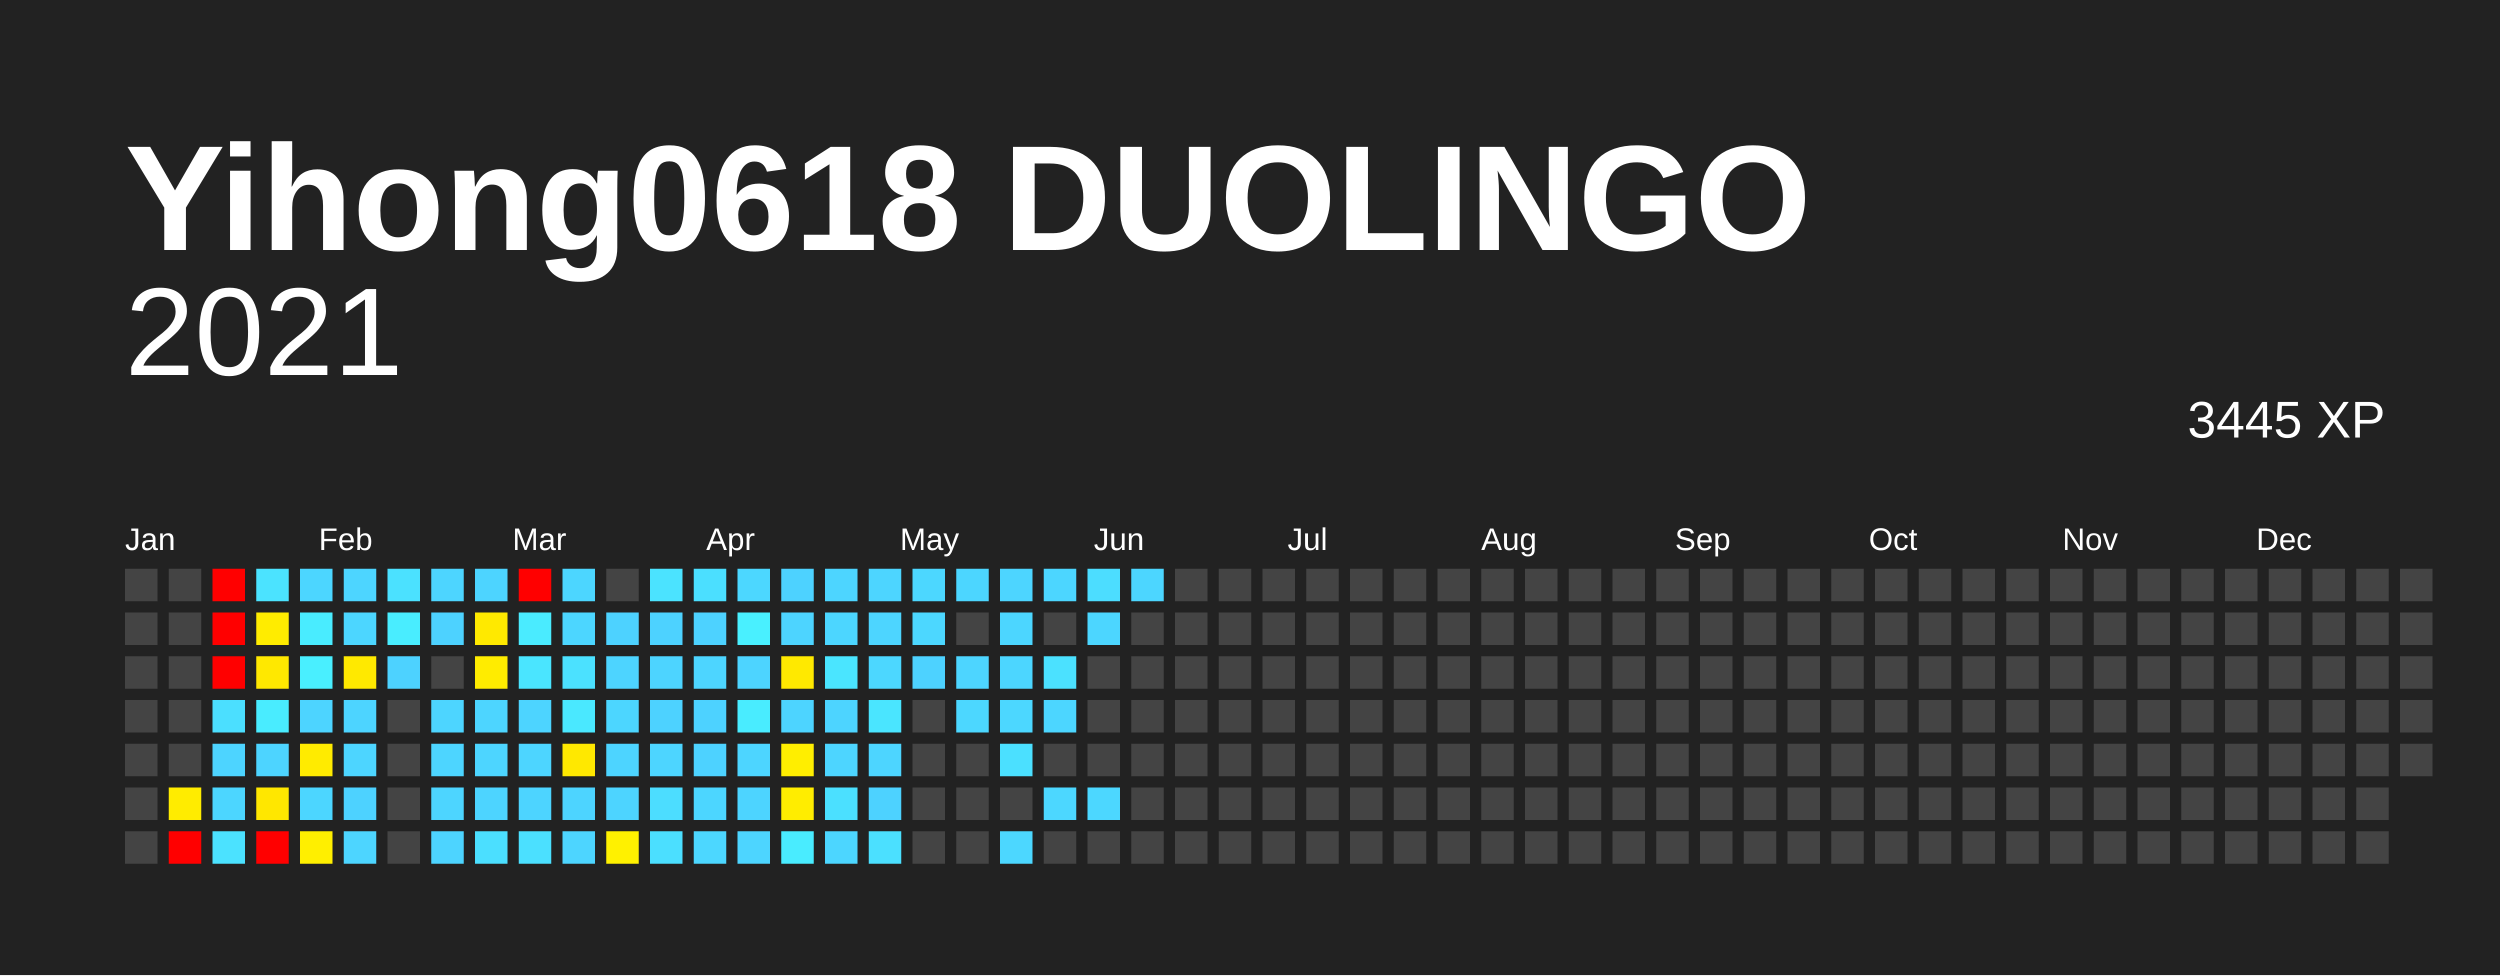
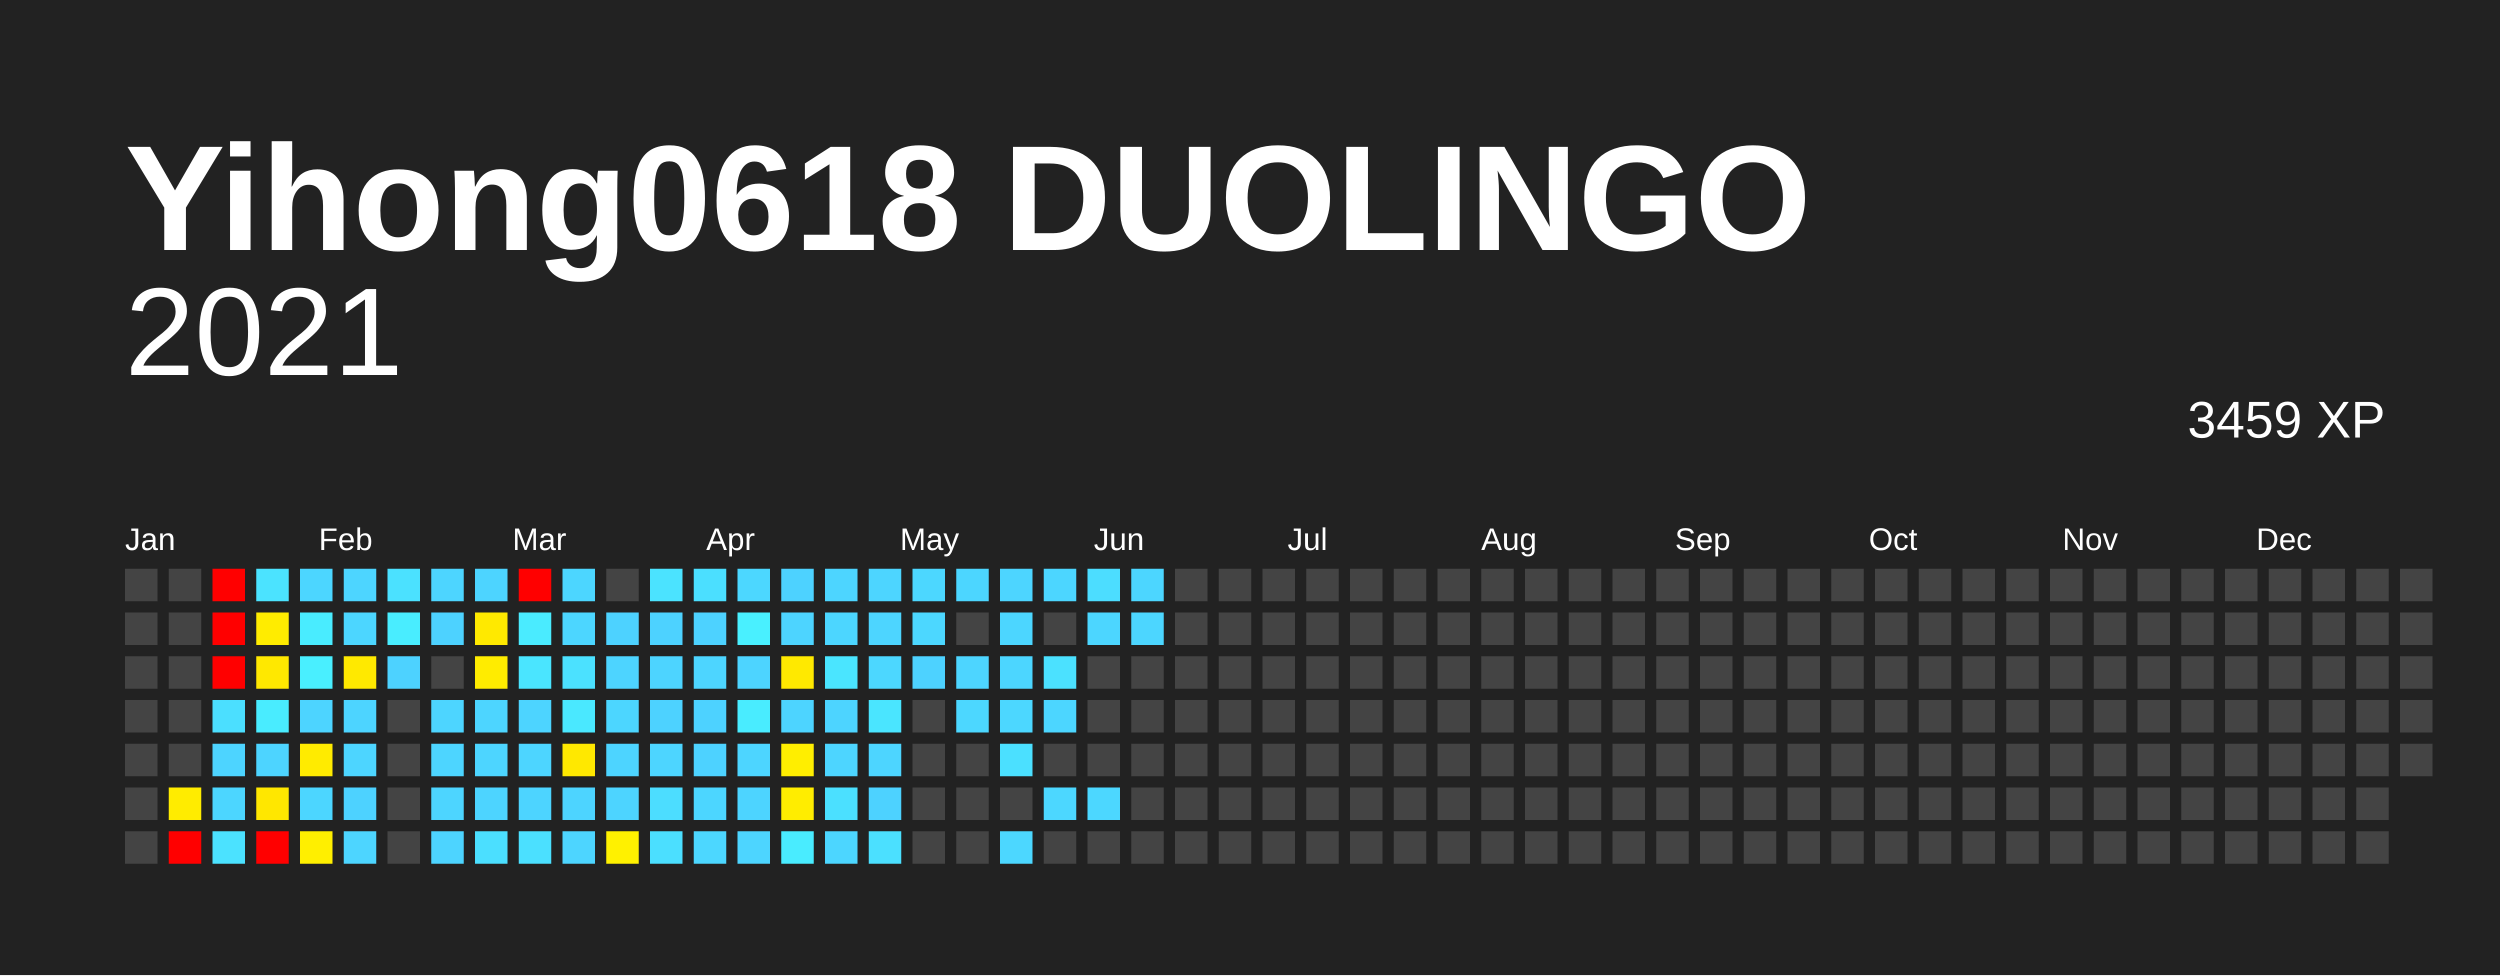
<svg xmlns="http://www.w3.org/2000/svg" baseProfile="full" height="78mm" version="1.1" viewBox="0,0,200,78" width="200mm">
  <defs />
  <rect fill="#222222" height="78" width="200" x="0" y="0" />
  <text fill="#FFFFFF" style="font-size:12px; font-family:Arial; font-weight:bold;" x="10" y="20">Yihong0618 DUOLINGO</text>
  <text alignment-baseline="hanging" fill="#FFFFFF" style="font-size:10.0px; font-family:Arial;" x="10" y="30">2021</text>
-   <text alignment-baseline="hanging" fill="#FFFFFF" style="font-size:4.125px; font-family:Arial;" x="175" y="35">3445 XP</text>
+   <text alignment-baseline="hanging" fill="#FFFFFF" style="font-size:4.125px; font-family:Arial;" x="175" y="35">3459 XP</text>
  <text fill="#FFFFFF" style="font-size:2.5px; font-family:Arial" x="10.0" y="44">Jan</text>
  <text fill="#FFFFFF" style="font-size:2.5px; font-family:Arial" x="25.5" y="44">Feb</text>
  <text fill="#FFFFFF" style="font-size:2.5px; font-family:Arial" x="41.0" y="44">Mar</text>
  <text fill="#FFFFFF" style="font-size:2.5px; font-family:Arial" x="56.5" y="44">Apr</text>
  <text fill="#FFFFFF" style="font-size:2.5px; font-family:Arial" x="72.0" y="44">May</text>
  <text fill="#FFFFFF" style="font-size:2.5px; font-family:Arial" x="87.5" y="44">Jun</text>
  <text fill="#FFFFFF" style="font-size:2.5px; font-family:Arial" x="103.0" y="44">Jul</text>
  <text fill="#FFFFFF" style="font-size:2.5px; font-family:Arial" x="118.5" y="44">Aug</text>
  <text fill="#FFFFFF" style="font-size:2.5px; font-family:Arial" x="134.0" y="44">Sep</text>
  <text fill="#FFFFFF" style="font-size:2.5px; font-family:Arial" x="149.5" y="44">Oct</text>
  <text fill="#FFFFFF" style="font-size:2.5px; font-family:Arial" x="165.0" y="44">Nov</text>
  <text fill="#FFFFFF" style="font-size:2.5px; font-family:Arial" x="180.5" y="44">Dec</text>
  <rect fill="#444444" height="2.6" width="2.6" x="10.0" y="45.5" />
  <rect fill="#444444" height="2.6" width="2.6" x="10.0" y="49.0" />
  <rect fill="#444444" height="2.6" width="2.6" x="10.0" y="52.5" />
  <rect fill="#444444" height="2.6" width="2.6" x="10.0" y="56.0" />
  <rect fill="#444444" height="2.6" width="2.6" x="10.0" y="59.5" />
  <rect fill="#444444" height="2.6" width="2.6" x="10.0" y="63.0" />
  <rect fill="#444444" height="2.6" width="2.6" x="10.0" y="66.5" />
  <rect fill="#444444" height="2.6" width="2.6" x="13.5" y="45.5" />
  <rect fill="#444444" height="2.6" width="2.6" x="13.5" y="49.0" />
  <rect fill="#444444" height="2.6" width="2.6" x="13.5" y="52.5" />
  <rect fill="#444444" height="2.6" width="2.6" x="13.5" y="56.0" />
  <rect fill="#444444" height="2.6" width="2.6" x="13.5" y="59.5" />
  <rect fill="#ffec00" height="2.6" width="2.6" x="13.5" y="63.0" />
  <rect fill="red" height="2.6" width="2.6" x="13.5" y="66.5" />
  <rect fill="red" height="2.6" width="2.6" x="17.0" y="45.5" />
  <rect fill="red" height="2.6" width="2.6" x="17.0" y="49.0" />
  <rect fill="red" height="2.6" width="2.6" x="17.0" y="52.5" />
  <rect fill="#4bdfff" height="2.6" width="2.6" x="17.0" y="56.0" />
  <rect fill="#4dd4ff" height="2.6" width="2.6" x="17.0" y="59.5" />
  <rect fill="#4cd6ff" height="2.6" width="2.6" x="17.0" y="63.0" />
  <rect fill="#4be2ff" height="2.6" width="2.6" x="17.0" y="66.5" />
  <rect fill="#4be3ff" height="2.6" width="2.6" x="20.5" y="45.5" />
  <rect fill="#ffec00" height="2.6" width="2.6" x="20.5" y="49.0" />
  <rect fill="#ffe800" height="2.6" width="2.6" x="20.5" y="52.5" />
  <rect fill="#49ecff" height="2.6" width="2.6" x="20.5" y="56.0" />
  <rect fill="#4dd4ff" height="2.6" width="2.6" x="20.5" y="59.5" />
  <rect fill="#ffe700" height="2.6" width="2.6" x="20.5" y="63.0" />
  <rect fill="red" height="2.6" width="2.6" x="20.5" y="66.5" />
  <rect fill="#4cd6ff" height="2.6" width="2.6" x="24.0" y="45.5" />
  <rect fill="#49ecff" height="2.6" width="2.6" x="24.0" y="49.0" />
  <rect fill="#49efff" height="2.6" width="2.6" x="24.0" y="52.5" />
  <rect fill="#4dd4ff" height="2.6" width="2.6" x="24.0" y="56.0" />
  <rect fill="#ffeb00" height="2.6" width="2.6" x="24.0" y="59.5" />
  <rect fill="#4cd6ff" height="2.6" width="2.6" x="24.0" y="63.0" />
  <rect fill="#ffef00" height="2.6" width="2.6" x="24.0" y="66.5" />
  <rect fill="#4dd5ff" height="2.6" width="2.6" x="27.5" y="45.5" />
  <rect fill="#4cd6ff" height="2.6" width="2.6" x="27.5" y="49.0" />
  <rect fill="#ffe900" height="2.6" width="2.6" x="27.5" y="52.5" />
  <rect fill="#4dd4ff" height="2.6" width="2.6" x="27.5" y="56.0" />
  <rect fill="#4dd5ff" height="2.6" width="2.6" x="27.5" y="59.5" />
  <rect fill="#4dd2ff" height="2.6" width="2.6" x="27.5" y="63.0" />
  <rect fill="#4dd5ff" height="2.6" width="2.6" x="27.5" y="66.5" />
  <rect fill="#4be1ff" height="2.6" width="2.6" x="31.0" y="45.5" />
  <rect fill="#49edff" height="2.6" width="2.6" x="31.0" y="49.0" />
  <rect fill="#4dd2ff" height="2.6" width="2.6" x="31.0" y="52.5" />
  <rect fill="#444444" height="2.6" width="2.6" x="31.0" y="56.0" />
  <rect fill="#444444" height="2.6" width="2.6" x="31.0" y="59.5" />
  <rect fill="#444444" height="2.6" width="2.6" x="31.0" y="63.0" />
  <rect fill="#444444" height="2.6" width="2.6" x="31.0" y="66.5" />
  <rect fill="#4dd5ff" height="2.6" width="2.6" x="34.5" y="45.5" />
  <rect fill="#4dd2ff" height="2.6" width="2.6" x="34.5" y="49.0" />
  <rect fill="#444444" height="2.6" width="2.6" x="34.5" y="52.5" />
  <rect fill="#4dd5ff" height="2.6" width="2.6" x="34.5" y="56.0" />
  <rect fill="#4dd5ff" height="2.6" width="2.6" x="34.5" y="59.5" />
  <rect fill="#4dd5ff" height="2.6" width="2.6" x="34.5" y="63.0" />
  <rect fill="#4dd4ff" height="2.6" width="2.6" x="34.5" y="66.5" />
  <rect fill="#4dd4ff" height="2.6" width="2.6" x="38.0" y="45.5" />
  <rect fill="#ffe900" height="2.6" width="2.6" x="38.0" y="49.0" />
  <rect fill="#ffec00" height="2.6" width="2.6" x="38.0" y="52.5" />
  <rect fill="#4dd5ff" height="2.6" width="2.6" x="38.0" y="56.0" />
  <rect fill="#4dd5ff" height="2.6" width="2.6" x="38.0" y="59.5" />
  <rect fill="#4dd4ff" height="2.6" width="2.6" x="38.0" y="63.0" />
  <rect fill="#4bdfff" height="2.6" width="2.6" x="38.0" y="66.5" />
  <rect fill="red" height="2.6" width="2.6" x="41.5" y="45.5" />
  <rect fill="#4aebff" height="2.6" width="2.6" x="41.5" y="49.0" />
  <rect fill="#4ae5ff" height="2.6" width="2.6" x="41.5" y="52.5" />
  <rect fill="#4dd4ff" height="2.6" width="2.6" x="41.5" y="56.0" />
  <rect fill="#4dd5ff" height="2.6" width="2.6" x="41.5" y="59.5" />
  <rect fill="#4dd4ff" height="2.6" width="2.6" x="41.5" y="63.0" />
  <rect fill="#4be0ff" height="2.6" width="2.6" x="41.5" y="66.5" />
  <rect fill="#4cd6ff" height="2.6" width="2.6" x="45.0" y="45.5" />
  <rect fill="#4cd6ff" height="2.6" width="2.6" x="45.0" y="49.0" />
  <rect fill="#4be1ff" height="2.6" width="2.6" x="45.0" y="52.5" />
  <rect fill="#4ae8ff" height="2.6" width="2.6" x="45.0" y="56.0" />
  <rect fill="#ffe800" height="2.6" width="2.6" x="45.0" y="59.5" />
  <rect fill="#4dd4ff" height="2.6" width="2.6" x="45.0" y="63.0" />
  <rect fill="#4dd5ff" height="2.6" width="2.6" x="45.0" y="66.5" />
  <rect fill="#444444" height="2.6" width="2.6" x="48.5" y="45.5" />
  <rect fill="#4dd2ff" height="2.6" width="2.6" x="48.5" y="49.0" />
  <rect fill="#4dd4ff" height="2.6" width="2.6" x="48.5" y="52.5" />
  <rect fill="#4cd6ff" height="2.6" width="2.6" x="48.5" y="56.0" />
  <rect fill="#4dd4ff" height="2.6" width="2.6" x="48.5" y="59.5" />
  <rect fill="#4dd4ff" height="2.6" width="2.6" x="48.5" y="63.0" />
  <rect fill="#fff100" height="2.6" width="2.6" x="48.5" y="66.5" />
  <rect fill="#4be3ff" height="2.6" width="2.6" x="52.0" y="45.5" />
  <rect fill="#4dd2ff" height="2.6" width="2.6" x="52.0" y="49.0" />
  <rect fill="#4dd4ff" height="2.6" width="2.6" x="52.0" y="52.5" />
  <rect fill="#4dd2ff" height="2.6" width="2.6" x="52.0" y="56.0" />
  <rect fill="#4dd5ff" height="2.6" width="2.6" x="52.0" y="59.5" />
  <rect fill="#4cddff" height="2.6" width="2.6" x="52.0" y="63.0" />
  <rect fill="#4bdfff" height="2.6" width="2.6" x="52.0" y="66.5" />
  <rect fill="#4bdfff" height="2.6" width="2.6" x="55.5" y="45.5" />
  <rect fill="#4dd2ff" height="2.6" width="2.6" x="55.5" y="49.0" />
  <rect fill="#4dd5ff" height="2.6" width="2.6" x="55.5" y="52.5" />
  <rect fill="#4dd2ff" height="2.6" width="2.6" x="55.5" y="56.0" />
  <rect fill="#4dd2ff" height="2.6" width="2.6" x="55.5" y="59.5" />
  <rect fill="#4cd6ff" height="2.6" width="2.6" x="55.5" y="63.0" />
  <rect fill="#4cd7ff" height="2.6" width="2.6" x="55.5" y="66.5" />
  <rect fill="#4cd7ff" height="2.6" width="2.6" x="59.0" y="45.5" />
  <rect fill="#49f0ff" height="2.6" width="2.6" x="59.0" y="49.0" />
  <rect fill="#4dd4ff" height="2.6" width="2.6" x="59.0" y="52.5" />
  <rect fill="#49ecff" height="2.6" width="2.6" x="59.0" y="56.0" />
  <rect fill="#4dd5ff" height="2.6" width="2.6" x="59.0" y="59.5" />
  <rect fill="#4dd4ff" height="2.6" width="2.6" x="59.0" y="63.0" />
  <rect fill="#4dd5ff" height="2.6" width="2.6" x="59.0" y="66.5" />
  <rect fill="#4dd2ff" height="2.6" width="2.6" x="62.5" y="45.5" />
  <rect fill="#4dd4ff" height="2.6" width="2.6" x="62.5" y="49.0" />
  <rect fill="#ffe900" height="2.6" width="2.6" x="62.5" y="52.5" />
  <rect fill="#4dd4ff" height="2.6" width="2.6" x="62.5" y="56.0" />
  <rect fill="#ffee00" height="2.6" width="2.6" x="62.5" y="59.5" />
  <rect fill="#ffed00" height="2.6" width="2.6" x="62.5" y="63.0" />
  <rect fill="#49ecff" height="2.6" width="2.6" x="62.5" y="66.5" />
  <rect fill="#4dd5ff" height="2.6" width="2.6" x="66.0" y="45.5" />
  <rect fill="#4cd6ff" height="2.6" width="2.6" x="66.0" y="49.0" />
  <rect fill="#4ae5ff" height="2.6" width="2.6" x="66.0" y="52.5" />
  <rect fill="#4dd4ff" height="2.6" width="2.6" x="66.0" y="56.0" />
  <rect fill="#4dd5ff" height="2.6" width="2.6" x="66.0" y="59.5" />
  <rect fill="#4be0ff" height="2.6" width="2.6" x="66.0" y="63.0" />
  <rect fill="#4cd6ff" height="2.6" width="2.6" x="66.0" y="66.5" />
  <rect fill="#4dd5ff" height="2.6" width="2.6" x="69.5" y="45.5" />
  <rect fill="#4dd5ff" height="2.6" width="2.6" x="69.5" y="49.0" />
  <rect fill="#4cd7ff" height="2.6" width="2.6" x="69.5" y="52.5" />
  <rect fill="#4ae5ff" height="2.6" width="2.6" x="69.5" y="56.0" />
  <rect fill="#4dd5ff" height="2.6" width="2.6" x="69.5" y="59.5" />
  <rect fill="#4dd2ff" height="2.6" width="2.6" x="69.5" y="63.0" />
  <rect fill="#4be0ff" height="2.6" width="2.6" x="69.5" y="66.5" />
  <rect fill="#4cd7ff" height="2.6" width="2.6" x="73.0" y="45.5" />
  <rect fill="#4cd7ff" height="2.6" width="2.6" x="73.0" y="49.0" />
  <rect fill="#4dd2ff" height="2.6" width="2.6" x="73.0" y="52.5" />
  <rect fill="#444444" height="2.6" width="2.6" x="73.0" y="56.0" />
  <rect fill="#444444" height="2.6" width="2.6" x="73.0" y="59.5" />
  <rect fill="#444444" height="2.6" width="2.6" x="73.0" y="63.0" />
  <rect fill="#444444" height="2.6" width="2.6" x="73.0" y="66.5" />
  <rect fill="#4cd6ff" height="2.6" width="2.6" x="76.5" y="45.5" />
  <rect fill="#444444" height="2.6" width="2.6" x="76.5" y="49.0" />
  <rect fill="#4dd5ff" height="2.6" width="2.6" x="76.5" y="52.5" />
  <rect fill="#4cd7ff" height="2.6" width="2.6" x="76.5" y="56.0" />
  <rect fill="#444444" height="2.6" width="2.6" x="76.5" y="59.5" />
  <rect fill="#444444" height="2.6" width="2.6" x="76.5" y="63.0" />
  <rect fill="#444444" height="2.6" width="2.6" x="76.5" y="66.5" />
  <rect fill="#4dd5ff" height="2.6" width="2.6" x="80.0" y="45.5" />
  <rect fill="#4cd6ff" height="2.6" width="2.6" x="80.0" y="49.0" />
  <rect fill="#4cd6ff" height="2.6" width="2.6" x="80.0" y="52.5" />
  <rect fill="#4cd7ff" height="2.6" width="2.6" x="80.0" y="56.0" />
  <rect fill="#4be0ff" height="2.6" width="2.6" x="80.0" y="59.5" />
  <rect fill="#444444" height="2.6" width="2.6" x="80.0" y="63.0" />
  <rect fill="#4cd7ff" height="2.6" width="2.6" x="80.0" y="66.5" />
  <rect fill="#4cd6ff" height="2.6" width="2.6" x="83.5" y="45.5" />
  <rect fill="#444444" height="2.6" width="2.6" x="83.5" y="49.0" />
  <rect fill="#4be1ff" height="2.6" width="2.6" x="83.5" y="52.5" />
  <rect fill="#4cd6ff" height="2.6" width="2.6" x="83.5" y="56.0" />
  <rect fill="#444444" height="2.6" width="2.6" x="83.5" y="59.5" />
  <rect fill="#4cd7ff" height="2.6" width="2.6" x="83.5" y="63.0" />
  <rect fill="#444444" height="2.6" width="2.6" x="83.5" y="66.5" />
  <rect fill="#4cddff" height="2.6" width="2.6" x="87.0" y="45.5" />
  <rect fill="#4cd6ff" height="2.6" width="2.6" x="87.0" y="49.0" />
  <rect fill="#444444" height="2.6" width="2.6" x="87.0" y="52.5" />
  <rect fill="#444444" height="2.6" width="2.6" x="87.0" y="56.0" />
  <rect fill="#444444" height="2.6" width="2.6" x="87.0" y="59.5" />
  <rect fill="#4cd7ff" height="2.6" width="2.6" x="87.0" y="63.0" />
  <rect fill="#444444" height="2.6" width="2.6" x="87.0" y="66.5" />
  <rect fill="#4cd6ff" height="2.6" width="2.6" x="90.5" y="45.5" />
-   <rect fill="#444444" height="2.6" width="2.6" x="90.5" y="49.0" />
+   <rect fill="#4cd6ff" height="2.6" width="2.6" x="90.5" y="49.0" />
  <rect fill="#444444" height="2.6" width="2.6" x="90.5" y="52.5" />
  <rect fill="#444444" height="2.6" width="2.6" x="90.5" y="56.0" />
  <rect fill="#444444" height="2.6" width="2.6" x="90.5" y="59.5" />
  <rect fill="#444444" height="2.6" width="2.6" x="90.5" y="63.0" />
  <rect fill="#444444" height="2.6" width="2.6" x="90.5" y="66.5" />
  <rect fill="#444444" height="2.6" width="2.6" x="94.0" y="45.5" />
  <rect fill="#444444" height="2.6" width="2.6" x="94.0" y="49.0" />
  <rect fill="#444444" height="2.6" width="2.6" x="94.0" y="52.5" />
  <rect fill="#444444" height="2.6" width="2.6" x="94.0" y="56.0" />
  <rect fill="#444444" height="2.6" width="2.6" x="94.0" y="59.5" />
  <rect fill="#444444" height="2.6" width="2.6" x="94.0" y="63.0" />
  <rect fill="#444444" height="2.6" width="2.6" x="94.0" y="66.5" />
  <rect fill="#444444" height="2.6" width="2.6" x="97.5" y="45.5" />
  <rect fill="#444444" height="2.6" width="2.6" x="97.5" y="49.0" />
  <rect fill="#444444" height="2.6" width="2.6" x="97.5" y="52.5" />
  <rect fill="#444444" height="2.6" width="2.6" x="97.5" y="56.0" />
  <rect fill="#444444" height="2.6" width="2.6" x="97.5" y="59.5" />
  <rect fill="#444444" height="2.6" width="2.6" x="97.5" y="63.0" />
  <rect fill="#444444" height="2.6" width="2.6" x="97.5" y="66.5" />
  <rect fill="#444444" height="2.6" width="2.6" x="101.0" y="45.5" />
  <rect fill="#444444" height="2.6" width="2.6" x="101.0" y="49.0" />
  <rect fill="#444444" height="2.6" width="2.6" x="101.0" y="52.5" />
  <rect fill="#444444" height="2.6" width="2.6" x="101.0" y="56.0" />
  <rect fill="#444444" height="2.6" width="2.6" x="101.0" y="59.5" />
  <rect fill="#444444" height="2.6" width="2.6" x="101.0" y="63.0" />
  <rect fill="#444444" height="2.6" width="2.6" x="101.0" y="66.5" />
  <rect fill="#444444" height="2.6" width="2.6" x="104.5" y="45.5" />
  <rect fill="#444444" height="2.6" width="2.6" x="104.5" y="49.0" />
  <rect fill="#444444" height="2.6" width="2.6" x="104.5" y="52.5" />
  <rect fill="#444444" height="2.6" width="2.6" x="104.5" y="56.0" />
  <rect fill="#444444" height="2.6" width="2.6" x="104.5" y="59.5" />
  <rect fill="#444444" height="2.6" width="2.6" x="104.5" y="63.0" />
  <rect fill="#444444" height="2.6" width="2.6" x="104.5" y="66.5" />
  <rect fill="#444444" height="2.6" width="2.6" x="108.0" y="45.5" />
  <rect fill="#444444" height="2.6" width="2.6" x="108.0" y="49.0" />
  <rect fill="#444444" height="2.6" width="2.6" x="108.0" y="52.5" />
  <rect fill="#444444" height="2.6" width="2.6" x="108.0" y="56.0" />
  <rect fill="#444444" height="2.6" width="2.6" x="108.0" y="59.5" />
  <rect fill="#444444" height="2.6" width="2.6" x="108.0" y="63.0" />
  <rect fill="#444444" height="2.6" width="2.6" x="108.0" y="66.5" />
  <rect fill="#444444" height="2.6" width="2.6" x="111.5" y="45.5" />
  <rect fill="#444444" height="2.6" width="2.6" x="111.5" y="49.0" />
  <rect fill="#444444" height="2.6" width="2.6" x="111.5" y="52.5" />
  <rect fill="#444444" height="2.6" width="2.6" x="111.5" y="56.0" />
  <rect fill="#444444" height="2.6" width="2.6" x="111.5" y="59.5" />
  <rect fill="#444444" height="2.6" width="2.6" x="111.5" y="63.0" />
  <rect fill="#444444" height="2.6" width="2.6" x="111.5" y="66.5" />
  <rect fill="#444444" height="2.6" width="2.6" x="115.0" y="45.5" />
  <rect fill="#444444" height="2.6" width="2.6" x="115.0" y="49.0" />
  <rect fill="#444444" height="2.6" width="2.6" x="115.0" y="52.5" />
  <rect fill="#444444" height="2.6" width="2.6" x="115.0" y="56.0" />
  <rect fill="#444444" height="2.6" width="2.6" x="115.0" y="59.5" />
  <rect fill="#444444" height="2.6" width="2.6" x="115.0" y="63.0" />
  <rect fill="#444444" height="2.6" width="2.6" x="115.0" y="66.5" />
  <rect fill="#444444" height="2.6" width="2.6" x="118.5" y="45.5" />
  <rect fill="#444444" height="2.6" width="2.6" x="118.5" y="49.0" />
  <rect fill="#444444" height="2.6" width="2.6" x="118.5" y="52.5" />
  <rect fill="#444444" height="2.6" width="2.6" x="118.5" y="56.0" />
  <rect fill="#444444" height="2.6" width="2.6" x="118.5" y="59.5" />
  <rect fill="#444444" height="2.6" width="2.6" x="118.5" y="63.0" />
  <rect fill="#444444" height="2.6" width="2.6" x="118.5" y="66.5" />
  <rect fill="#444444" height="2.6" width="2.6" x="122.0" y="45.5" />
  <rect fill="#444444" height="2.6" width="2.6" x="122.0" y="49.0" />
  <rect fill="#444444" height="2.6" width="2.6" x="122.0" y="52.5" />
  <rect fill="#444444" height="2.6" width="2.6" x="122.0" y="56.0" />
  <rect fill="#444444" height="2.6" width="2.6" x="122.0" y="59.5" />
  <rect fill="#444444" height="2.6" width="2.6" x="122.0" y="63.0" />
  <rect fill="#444444" height="2.6" width="2.6" x="122.0" y="66.5" />
  <rect fill="#444444" height="2.6" width="2.6" x="125.5" y="45.5" />
  <rect fill="#444444" height="2.6" width="2.6" x="125.5" y="49.0" />
  <rect fill="#444444" height="2.6" width="2.6" x="125.5" y="52.5" />
  <rect fill="#444444" height="2.6" width="2.6" x="125.5" y="56.0" />
  <rect fill="#444444" height="2.6" width="2.6" x="125.5" y="59.5" />
  <rect fill="#444444" height="2.6" width="2.6" x="125.5" y="63.0" />
  <rect fill="#444444" height="2.6" width="2.6" x="125.5" y="66.5" />
  <rect fill="#444444" height="2.6" width="2.6" x="129.0" y="45.5" />
  <rect fill="#444444" height="2.6" width="2.6" x="129.0" y="49.0" />
  <rect fill="#444444" height="2.6" width="2.6" x="129.0" y="52.5" />
  <rect fill="#444444" height="2.6" width="2.6" x="129.0" y="56.0" />
  <rect fill="#444444" height="2.6" width="2.6" x="129.0" y="59.5" />
  <rect fill="#444444" height="2.6" width="2.6" x="129.0" y="63.0" />
  <rect fill="#444444" height="2.6" width="2.6" x="129.0" y="66.5" />
  <rect fill="#444444" height="2.6" width="2.6" x="132.5" y="45.5" />
  <rect fill="#444444" height="2.6" width="2.6" x="132.5" y="49.0" />
  <rect fill="#444444" height="2.6" width="2.6" x="132.5" y="52.5" />
  <rect fill="#444444" height="2.6" width="2.6" x="132.5" y="56.0" />
  <rect fill="#444444" height="2.6" width="2.6" x="132.5" y="59.5" />
  <rect fill="#444444" height="2.6" width="2.6" x="132.5" y="63.0" />
  <rect fill="#444444" height="2.6" width="2.6" x="132.5" y="66.5" />
  <rect fill="#444444" height="2.6" width="2.6" x="136.0" y="45.5" />
  <rect fill="#444444" height="2.6" width="2.6" x="136.0" y="49.0" />
  <rect fill="#444444" height="2.6" width="2.6" x="136.0" y="52.5" />
  <rect fill="#444444" height="2.6" width="2.6" x="136.0" y="56.0" />
  <rect fill="#444444" height="2.6" width="2.6" x="136.0" y="59.5" />
  <rect fill="#444444" height="2.6" width="2.6" x="136.0" y="63.0" />
  <rect fill="#444444" height="2.6" width="2.6" x="136.0" y="66.5" />
  <rect fill="#444444" height="2.6" width="2.6" x="139.5" y="45.5" />
  <rect fill="#444444" height="2.6" width="2.6" x="139.5" y="49.0" />
  <rect fill="#444444" height="2.6" width="2.6" x="139.5" y="52.5" />
  <rect fill="#444444" height="2.6" width="2.6" x="139.5" y="56.0" />
  <rect fill="#444444" height="2.6" width="2.6" x="139.5" y="59.5" />
  <rect fill="#444444" height="2.6" width="2.6" x="139.5" y="63.0" />
  <rect fill="#444444" height="2.6" width="2.6" x="139.5" y="66.5" />
  <rect fill="#444444" height="2.6" width="2.6" x="143.0" y="45.5" />
  <rect fill="#444444" height="2.6" width="2.6" x="143.0" y="49.0" />
  <rect fill="#444444" height="2.6" width="2.6" x="143.0" y="52.5" />
  <rect fill="#444444" height="2.6" width="2.6" x="143.0" y="56.0" />
  <rect fill="#444444" height="2.6" width="2.6" x="143.0" y="59.5" />
  <rect fill="#444444" height="2.6" width="2.6" x="143.0" y="63.0" />
  <rect fill="#444444" height="2.6" width="2.6" x="143.0" y="66.5" />
  <rect fill="#444444" height="2.6" width="2.6" x="146.5" y="45.5" />
  <rect fill="#444444" height="2.6" width="2.6" x="146.5" y="49.0" />
  <rect fill="#444444" height="2.6" width="2.6" x="146.5" y="52.5" />
  <rect fill="#444444" height="2.6" width="2.6" x="146.5" y="56.0" />
  <rect fill="#444444" height="2.6" width="2.6" x="146.5" y="59.5" />
  <rect fill="#444444" height="2.6" width="2.6" x="146.5" y="63.0" />
  <rect fill="#444444" height="2.6" width="2.6" x="146.5" y="66.5" />
  <rect fill="#444444" height="2.6" width="2.6" x="150.0" y="45.5" />
  <rect fill="#444444" height="2.6" width="2.6" x="150.0" y="49.0" />
  <rect fill="#444444" height="2.6" width="2.6" x="150.0" y="52.5" />
  <rect fill="#444444" height="2.6" width="2.6" x="150.0" y="56.0" />
  <rect fill="#444444" height="2.6" width="2.6" x="150.0" y="59.5" />
  <rect fill="#444444" height="2.6" width="2.6" x="150.0" y="63.0" />
  <rect fill="#444444" height="2.6" width="2.6" x="150.0" y="66.5" />
  <rect fill="#444444" height="2.6" width="2.6" x="153.5" y="45.5" />
  <rect fill="#444444" height="2.6" width="2.6" x="153.5" y="49.0" />
  <rect fill="#444444" height="2.6" width="2.6" x="153.5" y="52.5" />
  <rect fill="#444444" height="2.6" width="2.6" x="153.5" y="56.0" />
  <rect fill="#444444" height="2.6" width="2.6" x="153.5" y="59.5" />
  <rect fill="#444444" height="2.6" width="2.6" x="153.5" y="63.0" />
  <rect fill="#444444" height="2.6" width="2.6" x="153.5" y="66.5" />
  <rect fill="#444444" height="2.6" width="2.6" x="157.0" y="45.5" />
  <rect fill="#444444" height="2.6" width="2.6" x="157.0" y="49.0" />
  <rect fill="#444444" height="2.6" width="2.6" x="157.0" y="52.5" />
  <rect fill="#444444" height="2.6" width="2.6" x="157.0" y="56.0" />
  <rect fill="#444444" height="2.6" width="2.6" x="157.0" y="59.5" />
  <rect fill="#444444" height="2.6" width="2.6" x="157.0" y="63.0" />
  <rect fill="#444444" height="2.6" width="2.6" x="157.0" y="66.5" />
  <rect fill="#444444" height="2.6" width="2.6" x="160.5" y="45.5" />
  <rect fill="#444444" height="2.6" width="2.6" x="160.5" y="49.0" />
  <rect fill="#444444" height="2.6" width="2.6" x="160.5" y="52.5" />
  <rect fill="#444444" height="2.6" width="2.6" x="160.5" y="56.0" />
  <rect fill="#444444" height="2.6" width="2.6" x="160.5" y="59.5" />
  <rect fill="#444444" height="2.6" width="2.6" x="160.5" y="63.0" />
  <rect fill="#444444" height="2.6" width="2.6" x="160.5" y="66.5" />
  <rect fill="#444444" height="2.6" width="2.6" x="164.0" y="45.5" />
  <rect fill="#444444" height="2.6" width="2.6" x="164.0" y="49.0" />
  <rect fill="#444444" height="2.6" width="2.6" x="164.0" y="52.5" />
  <rect fill="#444444" height="2.6" width="2.6" x="164.0" y="56.0" />
  <rect fill="#444444" height="2.6" width="2.6" x="164.0" y="59.5" />
  <rect fill="#444444" height="2.6" width="2.6" x="164.0" y="63.0" />
  <rect fill="#444444" height="2.6" width="2.6" x="164.0" y="66.5" />
  <rect fill="#444444" height="2.6" width="2.6" x="167.5" y="45.5" />
  <rect fill="#444444" height="2.6" width="2.6" x="167.5" y="49.0" />
  <rect fill="#444444" height="2.6" width="2.6" x="167.5" y="52.5" />
  <rect fill="#444444" height="2.6" width="2.6" x="167.5" y="56.0" />
  <rect fill="#444444" height="2.6" width="2.6" x="167.5" y="59.5" />
  <rect fill="#444444" height="2.6" width="2.6" x="167.5" y="63.0" />
  <rect fill="#444444" height="2.6" width="2.6" x="167.5" y="66.5" />
  <rect fill="#444444" height="2.6" width="2.6" x="171.0" y="45.5" />
  <rect fill="#444444" height="2.6" width="2.6" x="171.0" y="49.0" />
  <rect fill="#444444" height="2.6" width="2.6" x="171.0" y="52.5" />
  <rect fill="#444444" height="2.6" width="2.6" x="171.0" y="56.0" />
  <rect fill="#444444" height="2.6" width="2.6" x="171.0" y="59.5" />
  <rect fill="#444444" height="2.6" width="2.6" x="171.0" y="63.0" />
  <rect fill="#444444" height="2.6" width="2.6" x="171.0" y="66.5" />
  <rect fill="#444444" height="2.6" width="2.6" x="174.5" y="45.5" />
  <rect fill="#444444" height="2.6" width="2.6" x="174.5" y="49.0" />
  <rect fill="#444444" height="2.6" width="2.6" x="174.5" y="52.5" />
  <rect fill="#444444" height="2.6" width="2.6" x="174.5" y="56.0" />
  <rect fill="#444444" height="2.6" width="2.6" x="174.5" y="59.5" />
  <rect fill="#444444" height="2.6" width="2.6" x="174.5" y="63.0" />
  <rect fill="#444444" height="2.6" width="2.6" x="174.5" y="66.5" />
  <rect fill="#444444" height="2.6" width="2.6" x="178.0" y="45.5" />
  <rect fill="#444444" height="2.6" width="2.6" x="178.0" y="49.0" />
  <rect fill="#444444" height="2.6" width="2.6" x="178.0" y="52.5" />
  <rect fill="#444444" height="2.6" width="2.6" x="178.0" y="56.0" />
  <rect fill="#444444" height="2.6" width="2.6" x="178.0" y="59.5" />
  <rect fill="#444444" height="2.6" width="2.6" x="178.0" y="63.0" />
  <rect fill="#444444" height="2.6" width="2.6" x="178.0" y="66.5" />
  <rect fill="#444444" height="2.6" width="2.6" x="181.5" y="45.5" />
  <rect fill="#444444" height="2.6" width="2.6" x="181.5" y="49.0" />
  <rect fill="#444444" height="2.6" width="2.6" x="181.5" y="52.5" />
  <rect fill="#444444" height="2.6" width="2.6" x="181.5" y="56.0" />
  <rect fill="#444444" height="2.6" width="2.6" x="181.5" y="59.5" />
  <rect fill="#444444" height="2.6" width="2.6" x="181.5" y="63.0" />
  <rect fill="#444444" height="2.6" width="2.6" x="181.5" y="66.5" />
  <rect fill="#444444" height="2.6" width="2.6" x="185.0" y="45.5" />
  <rect fill="#444444" height="2.6" width="2.6" x="185.0" y="49.0" />
  <rect fill="#444444" height="2.6" width="2.6" x="185.0" y="52.5" />
  <rect fill="#444444" height="2.6" width="2.6" x="185.0" y="56.0" />
  <rect fill="#444444" height="2.6" width="2.6" x="185.0" y="59.5" />
  <rect fill="#444444" height="2.6" width="2.6" x="185.0" y="63.0" />
  <rect fill="#444444" height="2.6" width="2.6" x="185.0" y="66.5" />
  <rect fill="#444444" height="2.6" width="2.6" x="188.5" y="45.5" />
  <rect fill="#444444" height="2.6" width="2.6" x="188.5" y="49.0" />
  <rect fill="#444444" height="2.6" width="2.6" x="188.5" y="52.5" />
  <rect fill="#444444" height="2.6" width="2.6" x="188.5" y="56.0" />
  <rect fill="#444444" height="2.6" width="2.6" x="188.5" y="59.5" />
  <rect fill="#444444" height="2.6" width="2.6" x="188.5" y="63.0" />
  <rect fill="#444444" height="2.6" width="2.6" x="188.5" y="66.5" />
  <rect fill="#444444" height="2.6" width="2.6" x="192.0" y="45.5" />
  <rect fill="#444444" height="2.6" width="2.6" x="192.0" y="49.0" />
  <rect fill="#444444" height="2.6" width="2.6" x="192.0" y="52.5" />
  <rect fill="#444444" height="2.6" width="2.6" x="192.0" y="56.0" />
  <rect fill="#444444" height="2.6" width="2.6" x="192.0" y="59.5" />
</svg>
